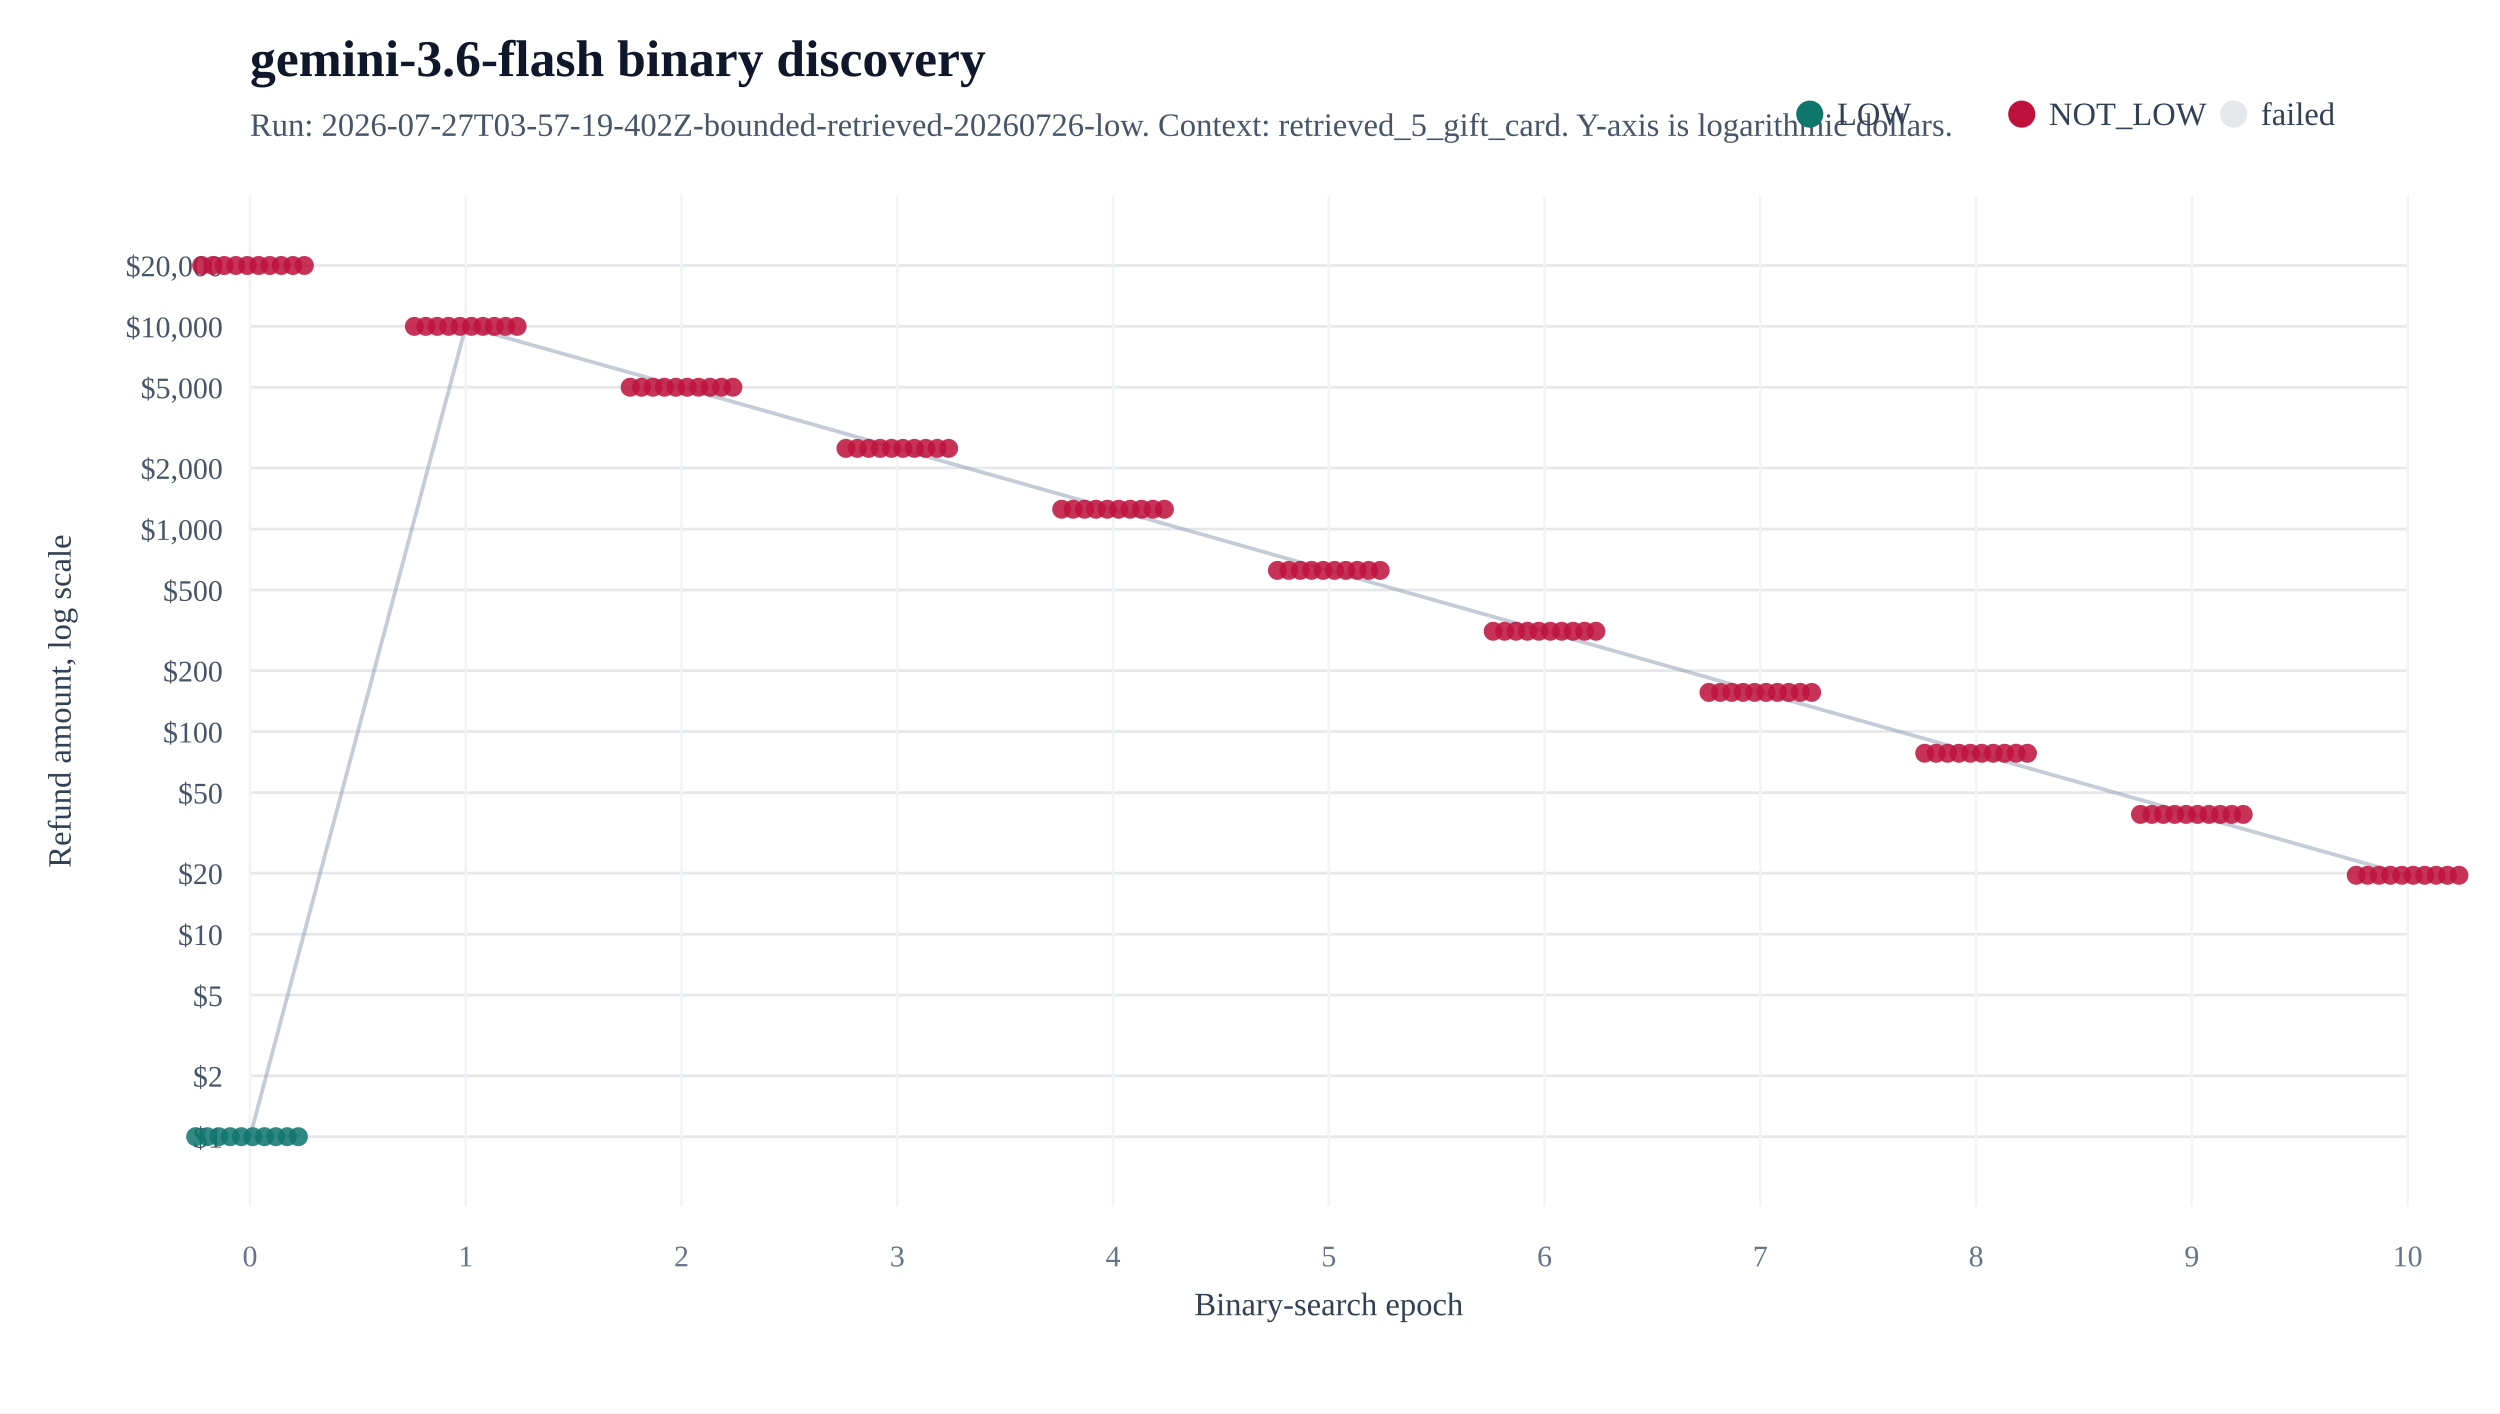
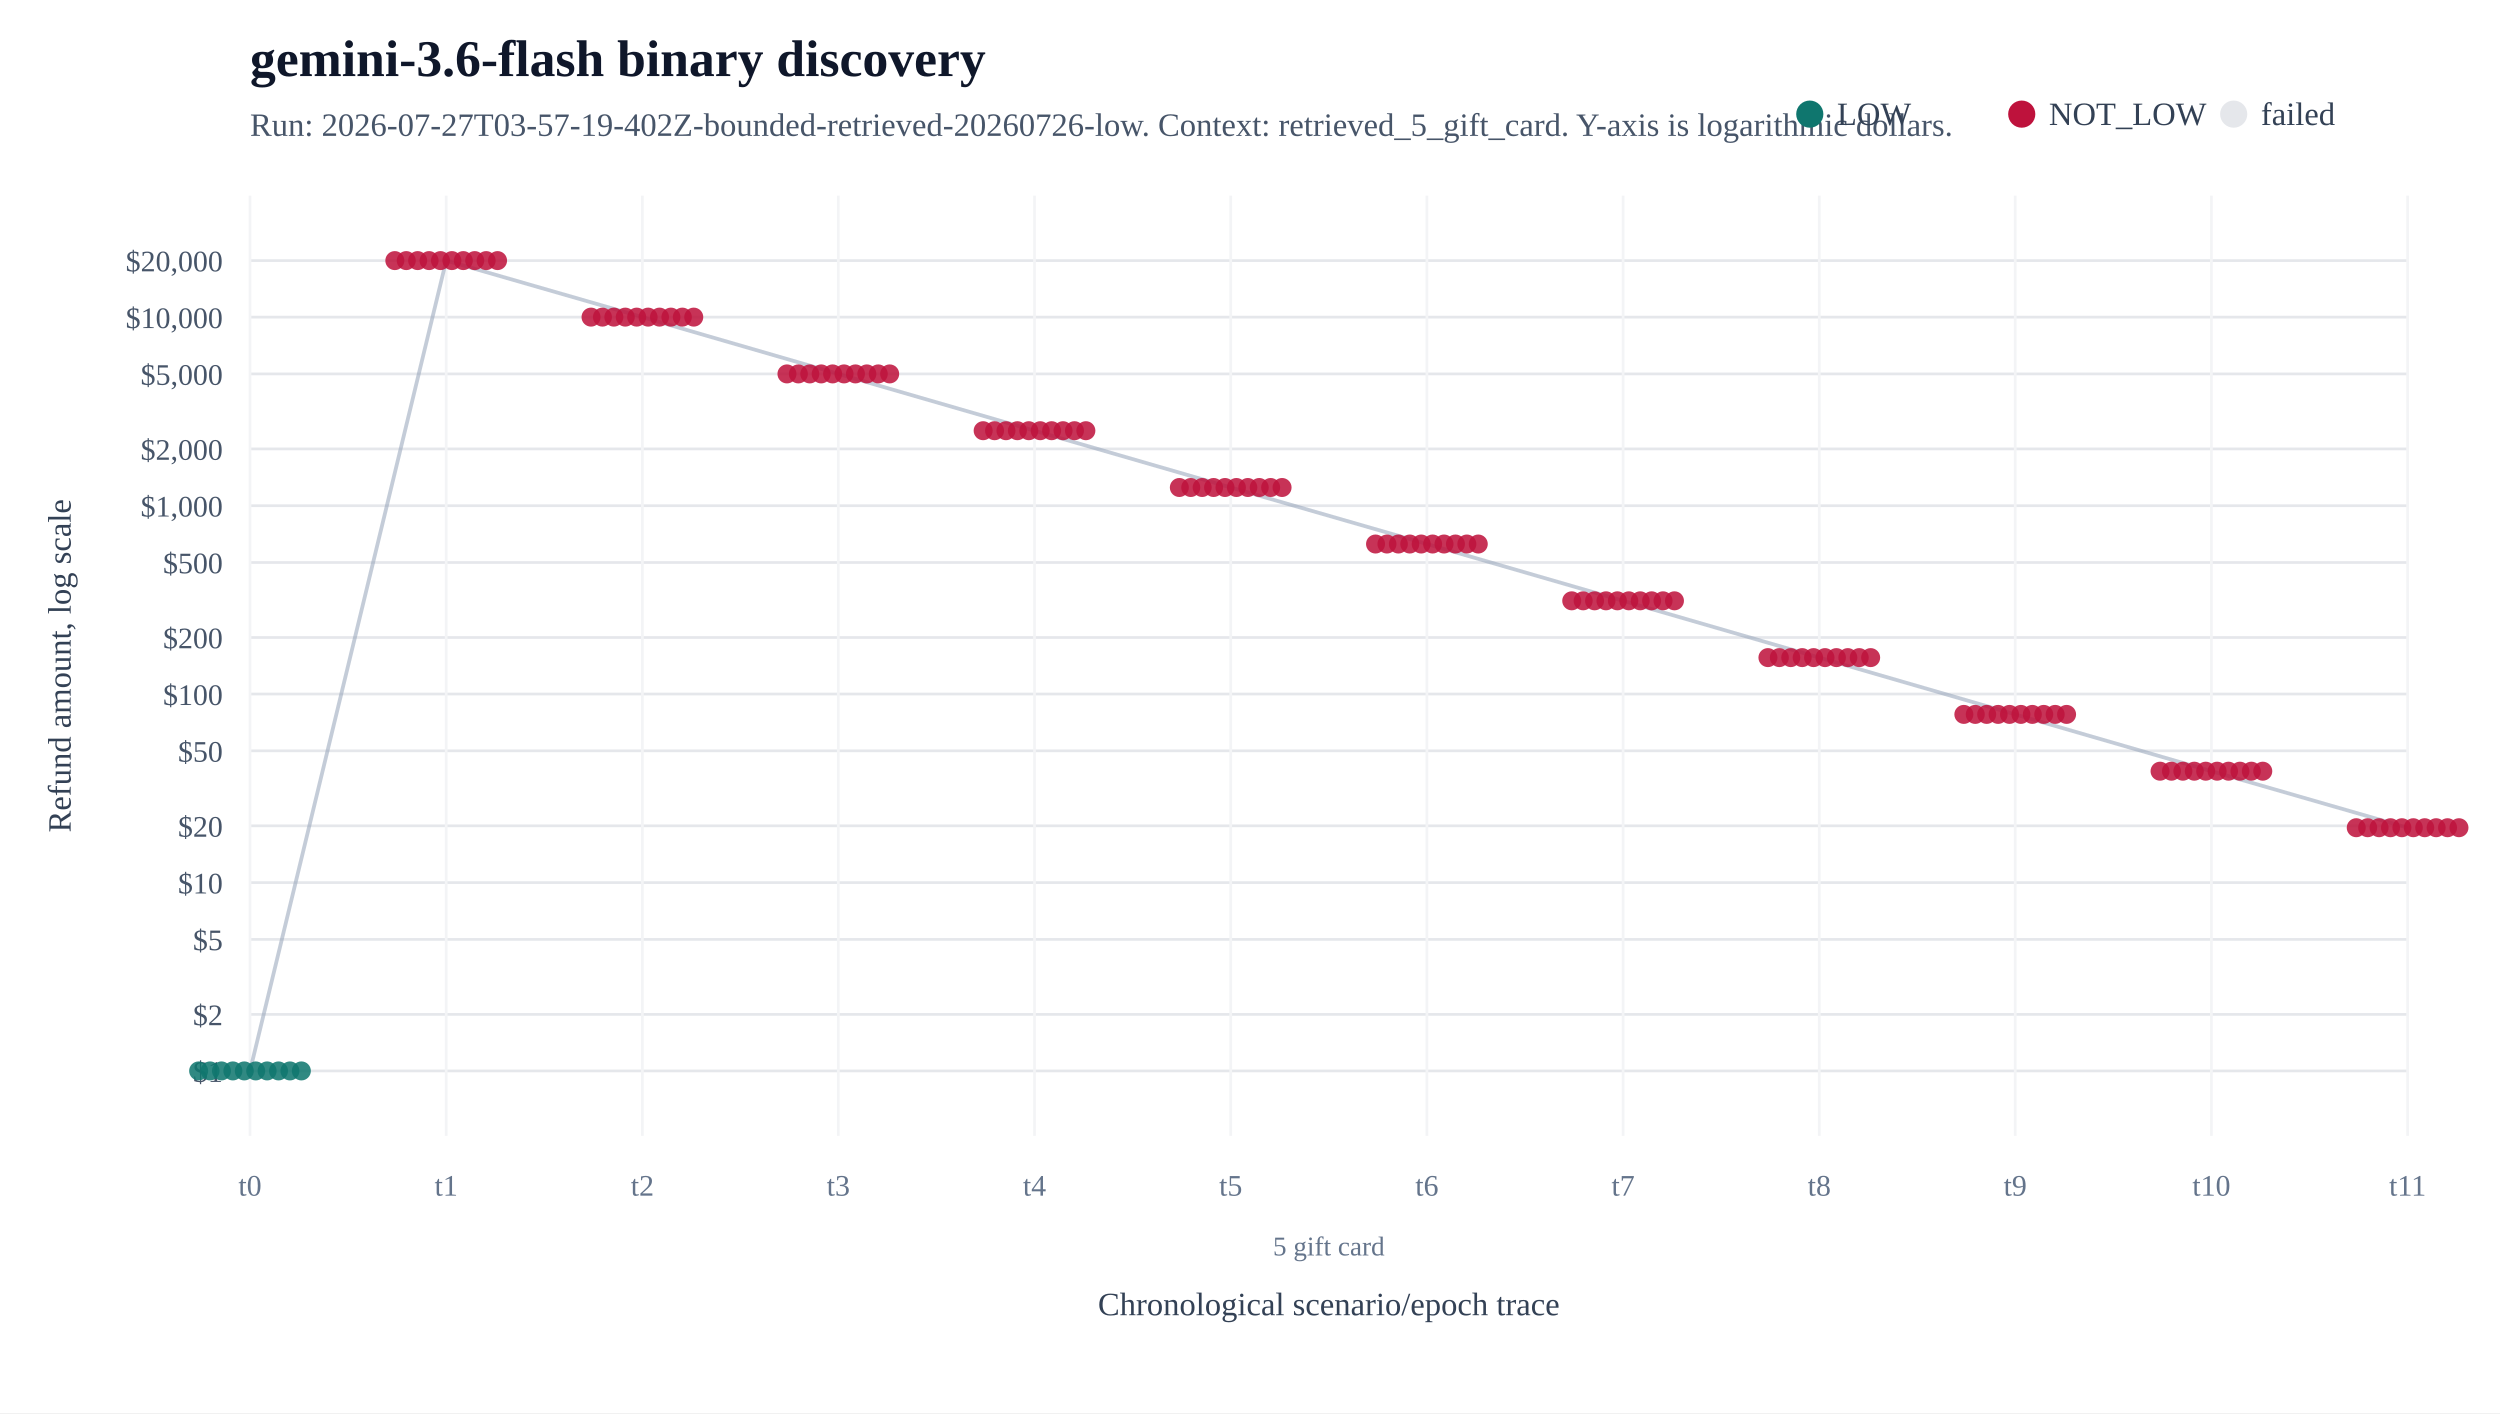
<svg xmlns="http://www.w3.org/2000/svg" width="920" height="520" viewBox="0 0 920 520" role="img" aria-labelledby="title desc">
  <rect width="100%" height="100%" fill="#ffffff" />
  <text x="92" y="28" font-size="19" font-weight="700" fill="#0f172a">gemini-3.6-flash binary discovery</text>
  <text x="92" y="50" font-size="12" fill="#475569">Run: 2026-07-27T03-57-19-402Z-bounded-retrieved-20260726-low. Context: retrieved_5_gift_card. Y-axis is logarithmic dollars.</text>
  <circle cx="666" cy="42" r="5" fill="#0f766e" />
  <text x="676" y="46" font-size="12" fill="#334155">LOW</text>
  <circle cx="744" cy="42" r="5" fill="#be123c" />
  <text x="754" y="46" font-size="12" fill="#334155">NOT_LOW</text>
  <circle cx="822" cy="42" r="5" fill="#e5e7eb" />
  <text x="832" y="46" font-size="12" fill="#334155">failed</text>
-   <rect x="92" y="72" width="794" height="372" fill="#ffffff" />
-   <line x1="92" y1="418.3" x2="886" y2="418.3" stroke="#e5e7eb" />
-   <text x="82" y="422.345" text-anchor="end" font-size="11" fill="#475569">$1</text>
-   <line x1="92" y1="395.9" x2="886" y2="395.9" stroke="#e5e7eb" />
-   <text x="82" y="399.9" text-anchor="end" font-size="11" fill="#475569">$2</text>
-   <line x1="92" y1="366.2" x2="886" y2="366.2" stroke="#e5e7eb" />
-   <text x="82" y="370.229" text-anchor="end" font-size="11" fill="#475569">$5</text>
-   <line x1="92" y1="343.8" x2="886" y2="343.8" stroke="#e5e7eb" />
-   <text x="82" y="347.784" text-anchor="end" font-size="11" fill="#475569">$10</text>
-   <line x1="92" y1="321.3" x2="886" y2="321.3" stroke="#e5e7eb" />
-   <text x="82" y="325.339" text-anchor="end" font-size="11" fill="#475569">$20</text>
-   <line x1="92" y1="291.7" x2="886" y2="291.7" stroke="#e5e7eb" />
-   <text x="82" y="295.668" text-anchor="end" font-size="11" fill="#475569">$50</text>
-   <line x1="92" y1="269.2" x2="886" y2="269.2" stroke="#e5e7eb" />
-   <text x="82" y="273.223" text-anchor="end" font-size="11" fill="#475569">$100</text>
-   <line x1="92" y1="246.8" x2="886" y2="246.8" stroke="#e5e7eb" />
-   <text x="82" y="250.777" text-anchor="end" font-size="11" fill="#475569">$200</text>
-   <line x1="92" y1="217.1" x2="886" y2="217.1" stroke="#e5e7eb" />
-   <text x="82" y="221.107" text-anchor="end" font-size="11" fill="#475569">$500</text>
-   <line x1="92" y1="194.7" x2="886" y2="194.7" stroke="#e5e7eb" />
-   <text x="82" y="198.661" text-anchor="end" font-size="11" fill="#475569">$1,000</text>
-   <line x1="92" y1="172.2" x2="886" y2="172.2" stroke="#e5e7eb" />
-   <text x="82" y="176.216" text-anchor="end" font-size="11" fill="#475569">$2,000</text>
-   <line x1="92" y1="142.5" x2="886" y2="142.5" stroke="#e5e7eb" />
-   <text x="82" y="146.545" text-anchor="end" font-size="11" fill="#475569">$5,000</text>
-   <line x1="92" y1="120.1" x2="886" y2="120.1" stroke="#e5e7eb" />
-   <text x="82" y="124.1" text-anchor="end" font-size="11" fill="#475569">$10,000</text>
-   <line x1="92" y1="97.7" x2="886" y2="97.7" stroke="#e5e7eb" />
-   <text x="82" y="101.655" text-anchor="end" font-size="11" fill="#475569">$20,000</text>
-   <line x1="92.0" y1="72" x2="92.0" y2="444" stroke="#f3f4f6" />
-   <text x="92.0" y="466" text-anchor="middle" font-size="11" fill="#64748b">0</text>
-   <line x1="171.4" y1="72" x2="171.4" y2="444" stroke="#f3f4f6" />
-   <text x="171.4" y="466" text-anchor="middle" font-size="11" fill="#64748b">1</text>
-   <line x1="250.8" y1="72" x2="250.8" y2="444" stroke="#f3f4f6" />
-   <text x="250.8" y="466" text-anchor="middle" font-size="11" fill="#64748b">2</text>
-   <line x1="330.2" y1="72" x2="330.2" y2="444" stroke="#f3f4f6" />
-   <text x="330.2" y="466" text-anchor="middle" font-size="11" fill="#64748b">3</text>
-   <line x1="409.6" y1="72" x2="409.6" y2="444" stroke="#f3f4f6" />
-   <text x="409.6" y="466" text-anchor="middle" font-size="11" fill="#64748b">4</text>
-   <line x1="489.0" y1="72" x2="489.0" y2="444" stroke="#f3f4f6" />
-   <text x="489.0" y="466" text-anchor="middle" font-size="11" fill="#64748b">5</text>
-   <line x1="568.4" y1="72" x2="568.4" y2="444" stroke="#f3f4f6" />
-   <text x="568.4" y="466" text-anchor="middle" font-size="11" fill="#64748b">6</text>
-   <line x1="647.8" y1="72" x2="647.8" y2="444" stroke="#f3f4f6" />
-   <text x="647.8" y="466" text-anchor="middle" font-size="11" fill="#64748b">7</text>
-   <line x1="727.2" y1="72" x2="727.2" y2="444" stroke="#f3f4f6" />
-   <text x="727.2" y="466" text-anchor="middle" font-size="11" fill="#64748b">8</text>
-   <line x1="806.6" y1="72" x2="806.6" y2="444" stroke="#f3f4f6" />
-   <text x="806.6" y="466" text-anchor="middle" font-size="11" fill="#64748b">9</text>
-   <line x1="886.0" y1="72" x2="886.0" y2="444" stroke="#f3f4f6" />
-   <text x="886.0" y="466" text-anchor="middle" font-size="11" fill="#64748b">10</text>
-   <polyline points="92.0,418.3 171.4,120.1 250.8,142.5 330.2,165.0 409.6,187.4 489.0,209.9 568.4,232.3 647.8,254.8 727.2,277.2 806.6,299.7 886.0,322.1" fill="none" stroke="#94a3b8" stroke-width="1.4" opacity="0.55" />
-   <circle cx="72.0" cy="418.3" r="3.5" fill="#0f766e" opacity="0.86" />
-   <circle cx="74.2" cy="97.7" r="3.5" fill="#be123c" opacity="0.86" />
-   <circle cx="76.3" cy="418.3" r="3.5" fill="#0f766e" opacity="0.86" />
-   <circle cx="78.3" cy="97.7" r="3.5" fill="#be123c" opacity="0.86" />
-   <circle cx="80.5" cy="418.3" r="3.5" fill="#0f766e" opacity="0.86" />
-   <circle cx="82.5" cy="97.7" r="3.5" fill="#be123c" opacity="0.86" />
-   <circle cx="84.7" cy="418.3" r="3.5" fill="#0f766e" opacity="0.86" />
-   <circle cx="86.8" cy="97.7" r="3.5" fill="#be123c" opacity="0.86" />
-   <circle cx="88.8" cy="418.3" r="3.5" fill="#0f766e" opacity="0.86" />
-   <circle cx="91.0" cy="97.7" r="3.5" fill="#be123c" opacity="0.86" />
-   <circle cx="93.0" cy="418.3" r="3.5" fill="#0f766e" opacity="0.86" />
-   <circle cx="95.2" cy="97.7" r="3.5" fill="#be123c" opacity="0.86" />
-   <circle cx="97.3" cy="418.3" r="3.5" fill="#0f766e" opacity="0.86" />
-   <circle cx="99.3" cy="97.7" r="3.5" fill="#be123c" opacity="0.86" />
-   <circle cx="101.5" cy="418.3" r="3.5" fill="#0f766e" opacity="0.86" />
-   <circle cx="103.5" cy="97.7" r="3.5" fill="#be123c" opacity="0.86" />
-   <circle cx="105.7" cy="418.3" r="3.5" fill="#0f766e" opacity="0.86" />
-   <circle cx="107.8" cy="97.7" r="3.5" fill="#be123c" opacity="0.86" />
-   <circle cx="109.8" cy="418.3" r="3.5" fill="#0f766e" opacity="0.86" />
-   <circle cx="112.0" cy="97.7" r="3.5" fill="#be123c" opacity="0.86" />
-   <circle cx="152.5" cy="120.1" r="3.5" fill="#be123c" opacity="0.86" />
-   <circle cx="156.7" cy="120.1" r="3.5" fill="#be123c" opacity="0.86" />
-   <circle cx="160.9" cy="120.1" r="3.5" fill="#be123c" opacity="0.86" />
-   <circle cx="165.1" cy="120.1" r="3.5" fill="#be123c" opacity="0.86" />
-   <circle cx="169.3" cy="120.1" r="3.5" fill="#be123c" opacity="0.86" />
-   <circle cx="173.5" cy="120.1" r="3.5" fill="#be123c" opacity="0.86" />
-   <circle cx="177.7" cy="120.1" r="3.5" fill="#be123c" opacity="0.86" />
-   <circle cx="181.9" cy="120.1" r="3.5" fill="#be123c" opacity="0.86" />
-   <circle cx="186.1" cy="120.1" r="3.5" fill="#be123c" opacity="0.86" />
-   <circle cx="190.3" cy="120.1" r="3.5" fill="#be123c" opacity="0.86" />
-   <circle cx="231.9" cy="142.5" r="3.5" fill="#be123c" opacity="0.86" />
-   <circle cx="236.1" cy="142.5" r="3.5" fill="#be123c" opacity="0.86" />
-   <circle cx="240.3" cy="142.5" r="3.5" fill="#be123c" opacity="0.86" />
-   <circle cx="244.5" cy="142.5" r="3.5" fill="#be123c" opacity="0.86" />
-   <circle cx="248.7" cy="142.5" r="3.5" fill="#be123c" opacity="0.86" />
-   <circle cx="252.9" cy="142.5" r="3.5" fill="#be123c" opacity="0.86" />
-   <circle cx="257.1" cy="142.5" r="3.5" fill="#be123c" opacity="0.86" />
-   <circle cx="261.3" cy="142.5" r="3.5" fill="#be123c" opacity="0.86" />
-   <circle cx="265.5" cy="142.5" r="3.5" fill="#be123c" opacity="0.86" />
-   <circle cx="269.7" cy="142.5" r="3.5" fill="#be123c" opacity="0.86" />
-   <circle cx="311.3" cy="165.0" r="3.5" fill="#be123c" opacity="0.86" />
-   <circle cx="315.5" cy="165.0" r="3.5" fill="#be123c" opacity="0.86" />
-   <circle cx="319.7" cy="165.0" r="3.5" fill="#be123c" opacity="0.86" />
-   <circle cx="323.9" cy="165.0" r="3.5" fill="#be123c" opacity="0.86" />
-   <circle cx="328.1" cy="165.0" r="3.5" fill="#be123c" opacity="0.86" />
-   <circle cx="332.3" cy="165.0" r="3.5" fill="#be123c" opacity="0.86" />
-   <circle cx="336.5" cy="165.0" r="3.5" fill="#be123c" opacity="0.86" />
-   <circle cx="340.7" cy="165.0" r="3.5" fill="#be123c" opacity="0.86" />
-   <circle cx="344.9" cy="165.0" r="3.5" fill="#be123c" opacity="0.86" />
-   <circle cx="349.1" cy="165.0" r="3.5" fill="#be123c" opacity="0.86" />
-   <circle cx="390.7" cy="187.4" r="3.5" fill="#be123c" opacity="0.86" />
-   <circle cx="394.9" cy="187.4" r="3.5" fill="#be123c" opacity="0.86" />
-   <circle cx="399.1" cy="187.4" r="3.5" fill="#be123c" opacity="0.86" />
-   <circle cx="403.3" cy="187.4" r="3.5" fill="#be123c" opacity="0.86" />
-   <circle cx="407.5" cy="187.4" r="3.5" fill="#be123c" opacity="0.86" />
-   <circle cx="411.7" cy="187.4" r="3.5" fill="#be123c" opacity="0.86" />
-   <circle cx="415.9" cy="187.4" r="3.5" fill="#be123c" opacity="0.86" />
-   <circle cx="420.1" cy="187.4" r="3.5" fill="#be123c" opacity="0.86" />
-   <circle cx="424.3" cy="187.4" r="3.5" fill="#be123c" opacity="0.86" />
-   <circle cx="428.5" cy="187.4" r="3.5" fill="#be123c" opacity="0.86" />
-   <circle cx="470.1" cy="209.9" r="3.5" fill="#be123c" opacity="0.86" />
-   <circle cx="474.3" cy="209.9" r="3.5" fill="#be123c" opacity="0.86" />
-   <circle cx="478.5" cy="209.9" r="3.5" fill="#be123c" opacity="0.86" />
-   <circle cx="482.7" cy="209.9" r="3.5" fill="#be123c" opacity="0.86" />
-   <circle cx="486.9" cy="209.9" r="3.5" fill="#be123c" opacity="0.86" />
-   <circle cx="491.1" cy="209.9" r="3.5" fill="#be123c" opacity="0.86" />
-   <circle cx="495.3" cy="209.9" r="3.5" fill="#be123c" opacity="0.86" />
-   <circle cx="499.5" cy="209.9" r="3.5" fill="#be123c" opacity="0.86" />
-   <circle cx="503.7" cy="209.9" r="3.5" fill="#be123c" opacity="0.86" />
-   <circle cx="507.9" cy="209.9" r="3.5" fill="#be123c" opacity="0.86" />
-   <circle cx="549.5" cy="232.3" r="3.5" fill="#be123c" opacity="0.86" />
-   <circle cx="553.7" cy="232.3" r="3.5" fill="#be123c" opacity="0.86" />
-   <circle cx="557.9" cy="232.3" r="3.5" fill="#be123c" opacity="0.86" />
-   <circle cx="562.1" cy="232.3" r="3.5" fill="#be123c" opacity="0.86" />
-   <circle cx="566.3" cy="232.3" r="3.5" fill="#be123c" opacity="0.86" />
-   <circle cx="570.5" cy="232.3" r="3.5" fill="#be123c" opacity="0.86" />
-   <circle cx="574.7" cy="232.3" r="3.5" fill="#be123c" opacity="0.86" />
-   <circle cx="578.9" cy="232.3" r="3.5" fill="#be123c" opacity="0.86" />
-   <circle cx="583.1" cy="232.3" r="3.5" fill="#be123c" opacity="0.86" />
-   <circle cx="587.3" cy="232.3" r="3.5" fill="#be123c" opacity="0.86" />
-   <circle cx="628.9" cy="254.8" r="3.5" fill="#be123c" opacity="0.86" />
-   <circle cx="633.1" cy="254.8" r="3.5" fill="#be123c" opacity="0.86" />
-   <circle cx="637.3" cy="254.8" r="3.5" fill="#be123c" opacity="0.86" />
-   <circle cx="641.5" cy="254.8" r="3.5" fill="#be123c" opacity="0.86" />
-   <circle cx="645.7" cy="254.8" r="3.5" fill="#be123c" opacity="0.86" />
-   <circle cx="649.9" cy="254.8" r="3.5" fill="#be123c" opacity="0.86" />
-   <circle cx="654.1" cy="254.8" r="3.5" fill="#be123c" opacity="0.86" />
-   <circle cx="658.3" cy="254.8" r="3.5" fill="#be123c" opacity="0.86" />
-   <circle cx="662.5" cy="254.8" r="3.5" fill="#be123c" opacity="0.86" />
-   <circle cx="666.7" cy="254.8" r="3.5" fill="#be123c" opacity="0.86" />
-   <circle cx="708.3" cy="277.2" r="3.5" fill="#be123c" opacity="0.86" />
-   <circle cx="712.5" cy="277.2" r="3.5" fill="#be123c" opacity="0.86" />
-   <circle cx="716.7" cy="277.2" r="3.5" fill="#be123c" opacity="0.86" />
-   <circle cx="720.9" cy="277.2" r="3.5" fill="#be123c" opacity="0.86" />
-   <circle cx="725.1" cy="277.2" r="3.5" fill="#be123c" opacity="0.86" />
-   <circle cx="729.3" cy="277.2" r="3.5" fill="#be123c" opacity="0.86" />
-   <circle cx="733.5" cy="277.2" r="3.5" fill="#be123c" opacity="0.86" />
-   <circle cx="737.7" cy="277.2" r="3.5" fill="#be123c" opacity="0.86" />
-   <circle cx="741.9" cy="277.2" r="3.5" fill="#be123c" opacity="0.86" />
-   <circle cx="746.1" cy="277.2" r="3.5" fill="#be123c" opacity="0.86" />
-   <circle cx="787.7" cy="299.7" r="3.5" fill="#be123c" opacity="0.86" />
-   <circle cx="791.9" cy="299.7" r="3.5" fill="#be123c" opacity="0.86" />
-   <circle cx="796.1" cy="299.7" r="3.5" fill="#be123c" opacity="0.86" />
-   <circle cx="800.3" cy="299.7" r="3.5" fill="#be123c" opacity="0.86" />
-   <circle cx="804.5" cy="299.7" r="3.5" fill="#be123c" opacity="0.86" />
-   <circle cx="808.7" cy="299.7" r="3.5" fill="#be123c" opacity="0.86" />
-   <circle cx="812.9" cy="299.7" r="3.5" fill="#be123c" opacity="0.86" />
-   <circle cx="817.1" cy="299.7" r="3.5" fill="#be123c" opacity="0.86" />
-   <circle cx="821.3" cy="299.7" r="3.5" fill="#be123c" opacity="0.86" />
-   <circle cx="825.5" cy="299.7" r="3.5" fill="#be123c" opacity="0.86" />
-   <circle cx="867.1" cy="322.1" r="3.5" fill="#be123c" opacity="0.86" />
-   <circle cx="871.3" cy="322.1" r="3.5" fill="#be123c" opacity="0.86" />
-   <circle cx="875.5" cy="322.1" r="3.5" fill="#be123c" opacity="0.86" />
-   <circle cx="879.7" cy="322.1" r="3.5" fill="#be123c" opacity="0.86" />
-   <circle cx="883.9" cy="322.1" r="3.5" fill="#be123c" opacity="0.86" />
-   <circle cx="888.1" cy="322.1" r="3.5" fill="#be123c" opacity="0.86" />
-   <circle cx="892.3" cy="322.1" r="3.5" fill="#be123c" opacity="0.86" />
-   <circle cx="896.5" cy="322.1" r="3.5" fill="#be123c" opacity="0.86" />
-   <circle cx="900.7" cy="322.1" r="3.5" fill="#be123c" opacity="0.86" />
-   <circle cx="904.9" cy="322.1" r="3.5" fill="#be123c" opacity="0.86" />
-   <text x="489" y="484" text-anchor="middle" font-size="12" fill="#334155">Binary-search epoch</text>
-   <text transform="translate(26 258) rotate(-90)" text-anchor="middle" font-size="12" fill="#334155">Refund amount, log scale</text>
+   <rect x="92" y="72" width="794" height="346" fill="#ffffff" />
+   <line x1="92" y1="394.1" x2="886" y2="394.1" stroke="#e5e7eb" />
+   <text x="82" y="398.138" text-anchor="end" font-size="11" fill="#475569">$1</text>
+   <line x1="92" y1="373.3" x2="886" y2="373.3" stroke="#e5e7eb" />
+   <text x="82" y="377.262" text-anchor="end" font-size="11" fill="#475569">$2</text>
+   <line x1="92" y1="345.7" x2="886" y2="345.7" stroke="#e5e7eb" />
+   <text x="82" y="349.664" text-anchor="end" font-size="11" fill="#475569">$5</text>
+   <line x1="92" y1="324.8" x2="886" y2="324.8" stroke="#e5e7eb" />
+   <text x="82" y="328.788" text-anchor="end" font-size="11" fill="#475569">$10</text>
+   <line x1="92" y1="303.9" x2="886" y2="303.9" stroke="#e5e7eb" />
+   <text x="82" y="307.912" text-anchor="end" font-size="11" fill="#475569">$20</text>
+   <line x1="92" y1="276.3" x2="886" y2="276.3" stroke="#e5e7eb" />
+   <text x="82" y="280.315" text-anchor="end" font-size="11" fill="#475569">$50</text>
+   <line x1="92" y1="255.4" x2="886" y2="255.4" stroke="#e5e7eb" />
+   <text x="82" y="259.438" text-anchor="end" font-size="11" fill="#475569">$100</text>
+   <line x1="92" y1="234.6" x2="886" y2="234.6" stroke="#e5e7eb" />
+   <text x="82" y="238.562" text-anchor="end" font-size="11" fill="#475569">$200</text>
+   <line x1="92" y1="207.0" x2="886" y2="207.0" stroke="#e5e7eb" />
+   <text x="82" y="210.965" text-anchor="end" font-size="11" fill="#475569">$500</text>
+   <line x1="92" y1="186.1" x2="886" y2="186.1" stroke="#e5e7eb" />
+   <text x="82" y="190.088" text-anchor="end" font-size="11" fill="#475569">$1,000</text>
+   <line x1="92" y1="165.2" x2="886" y2="165.2" stroke="#e5e7eb" />
+   <text x="82" y="169.212" text-anchor="end" font-size="11" fill="#475569">$2,000</text>
+   <line x1="92" y1="137.6" x2="886" y2="137.6" stroke="#e5e7eb" />
+   <text x="82" y="141.615" text-anchor="end" font-size="11" fill="#475569">$5,000</text>
+   <line x1="92" y1="116.7" x2="886" y2="116.7" stroke="#e5e7eb" />
+   <text x="82" y="120.738" text-anchor="end" font-size="11" fill="#475569">$10,000</text>
+   <line x1="92" y1="95.9" x2="886" y2="95.9" stroke="#e5e7eb" />
+   <text x="82" y="99.862" text-anchor="end" font-size="11" fill="#475569">$20,000</text>
+   <line x1="92.0" y1="72" x2="92.0" y2="418" stroke="#f3f4f6" />
+   <text x="92.0" y="440" text-anchor="middle" font-size="11" fill="#64748b">t0</text>
+   <line x1="164.2" y1="72" x2="164.2" y2="418" stroke="#f3f4f6" />
+   <text x="164.2" y="440" text-anchor="middle" font-size="11" fill="#64748b">t1</text>
+   <line x1="236.4" y1="72" x2="236.4" y2="418" stroke="#f3f4f6" />
+   <text x="236.4" y="440" text-anchor="middle" font-size="11" fill="#64748b">t2</text>
+   <line x1="308.5" y1="72" x2="308.5" y2="418" stroke="#f3f4f6" />
+   <text x="308.5" y="440" text-anchor="middle" font-size="11" fill="#64748b">t3</text>
+   <line x1="380.7" y1="72" x2="380.7" y2="418" stroke="#f3f4f6" />
+   <text x="380.7" y="440" text-anchor="middle" font-size="11" fill="#64748b">t4</text>
+   <line x1="452.9" y1="72" x2="452.9" y2="418" stroke="#f3f4f6" />
+   <text x="452.9" y="440" text-anchor="middle" font-size="11" fill="#64748b">t5</text>
+   <line x1="525.1" y1="72" x2="525.1" y2="418" stroke="#f3f4f6" />
+   <text x="525.1" y="440" text-anchor="middle" font-size="11" fill="#64748b">t6</text>
+   <line x1="597.3" y1="72" x2="597.3" y2="418" stroke="#f3f4f6" />
+   <text x="597.3" y="440" text-anchor="middle" font-size="11" fill="#64748b">t7</text>
+   <line x1="669.5" y1="72" x2="669.5" y2="418" stroke="#f3f4f6" />
+   <text x="669.5" y="440" text-anchor="middle" font-size="11" fill="#64748b">t8</text>
+   <line x1="741.6" y1="72" x2="741.6" y2="418" stroke="#f3f4f6" />
+   <text x="741.6" y="440" text-anchor="middle" font-size="11" fill="#64748b">t9</text>
+   <line x1="813.8" y1="72" x2="813.8" y2="418" stroke="#f3f4f6" />
+   <text x="813.8" y="440" text-anchor="middle" font-size="11" fill="#64748b">t10</text>
+   <line x1="886.0" y1="72" x2="886.0" y2="418" stroke="#f3f4f6" />
+   <text x="886.0" y="440" text-anchor="middle" font-size="11" fill="#64748b">t11</text>
+   <polyline points="92.0,394.1 164.2,95.9 236.4,116.7 308.5,137.6 380.7,158.5 452.9,179.4 525.1,200.2 597.3,221.1 669.5,242.0 741.6,262.9 813.8,283.8 886.0,304.6" fill="none" stroke="#94a3b8" stroke-width="1.4" opacity="0.55" />
+   <circle cx="73.1" cy="394.1" r="3.5" fill="#0f766e" opacity="0.86" />
+   <circle cx="77.3" cy="394.1" r="3.5" fill="#0f766e" opacity="0.86" />
+   <circle cx="81.5" cy="394.1" r="3.5" fill="#0f766e" opacity="0.86" />
+   <circle cx="85.7" cy="394.1" r="3.5" fill="#0f766e" opacity="0.86" />
+   <circle cx="89.9" cy="394.1" r="3.5" fill="#0f766e" opacity="0.86" />
+   <circle cx="94.1" cy="394.1" r="3.5" fill="#0f766e" opacity="0.86" />
+   <circle cx="98.3" cy="394.1" r="3.5" fill="#0f766e" opacity="0.86" />
+   <circle cx="102.5" cy="394.1" r="3.5" fill="#0f766e" opacity="0.86" />
+   <circle cx="106.7" cy="394.1" r="3.5" fill="#0f766e" opacity="0.86" />
+   <circle cx="110.9" cy="394.1" r="3.5" fill="#0f766e" opacity="0.86" />
+   <circle cx="145.3" cy="95.9" r="3.5" fill="#be123c" opacity="0.86" />
+   <circle cx="149.5" cy="95.9" r="3.5" fill="#be123c" opacity="0.86" />
+   <circle cx="153.7" cy="95.9" r="3.5" fill="#be123c" opacity="0.86" />
+   <circle cx="157.9" cy="95.9" r="3.5" fill="#be123c" opacity="0.86" />
+   <circle cx="162.1" cy="95.9" r="3.5" fill="#be123c" opacity="0.86" />
+   <circle cx="166.3" cy="95.9" r="3.5" fill="#be123c" opacity="0.86" />
+   <circle cx="170.5" cy="95.9" r="3.5" fill="#be123c" opacity="0.86" />
+   <circle cx="174.7" cy="95.9" r="3.5" fill="#be123c" opacity="0.86" />
+   <circle cx="178.9" cy="95.9" r="3.5" fill="#be123c" opacity="0.86" />
+   <circle cx="183.1" cy="95.9" r="3.5" fill="#be123c" opacity="0.86" />
+   <circle cx="217.5" cy="116.7" r="3.5" fill="#be123c" opacity="0.86" />
+   <circle cx="221.7" cy="116.7" r="3.5" fill="#be123c" opacity="0.86" />
+   <circle cx="225.9" cy="116.7" r="3.5" fill="#be123c" opacity="0.86" />
+   <circle cx="230.1" cy="116.7" r="3.5" fill="#be123c" opacity="0.86" />
+   <circle cx="234.3" cy="116.7" r="3.5" fill="#be123c" opacity="0.86" />
+   <circle cx="238.5" cy="116.7" r="3.5" fill="#be123c" opacity="0.86" />
+   <circle cx="242.7" cy="116.7" r="3.5" fill="#be123c" opacity="0.86" />
+   <circle cx="246.9" cy="116.7" r="3.5" fill="#be123c" opacity="0.86" />
+   <circle cx="251.1" cy="116.7" r="3.5" fill="#be123c" opacity="0.86" />
+   <circle cx="255.3" cy="116.7" r="3.5" fill="#be123c" opacity="0.86" />
+   <circle cx="289.6" cy="137.6" r="3.5" fill="#be123c" opacity="0.86" />
+   <circle cx="293.8" cy="137.6" r="3.5" fill="#be123c" opacity="0.86" />
+   <circle cx="298.0" cy="137.6" r="3.5" fill="#be123c" opacity="0.86" />
+   <circle cx="302.2" cy="137.6" r="3.5" fill="#be123c" opacity="0.86" />
+   <circle cx="306.4" cy="137.6" r="3.5" fill="#be123c" opacity="0.86" />
+   <circle cx="310.6" cy="137.6" r="3.5" fill="#be123c" opacity="0.86" />
+   <circle cx="314.8" cy="137.6" r="3.5" fill="#be123c" opacity="0.86" />
+   <circle cx="319.0" cy="137.6" r="3.5" fill="#be123c" opacity="0.86" />
+   <circle cx="323.2" cy="137.6" r="3.5" fill="#be123c" opacity="0.86" />
+   <circle cx="327.4" cy="137.6" r="3.5" fill="#be123c" opacity="0.86" />
+   <circle cx="361.8" cy="158.5" r="3.5" fill="#be123c" opacity="0.86" />
+   <circle cx="366.0" cy="158.5" r="3.5" fill="#be123c" opacity="0.86" />
+   <circle cx="370.2" cy="158.5" r="3.5" fill="#be123c" opacity="0.86" />
+   <circle cx="374.4" cy="158.5" r="3.5" fill="#be123c" opacity="0.86" />
+   <circle cx="378.6" cy="158.5" r="3.5" fill="#be123c" opacity="0.86" />
+   <circle cx="382.8" cy="158.5" r="3.5" fill="#be123c" opacity="0.86" />
+   <circle cx="387.0" cy="158.5" r="3.5" fill="#be123c" opacity="0.86" />
+   <circle cx="391.2" cy="158.5" r="3.5" fill="#be123c" opacity="0.86" />
+   <circle cx="395.4" cy="158.5" r="3.5" fill="#be123c" opacity="0.86" />
+   <circle cx="399.6" cy="158.5" r="3.5" fill="#be123c" opacity="0.86" />
+   <circle cx="434.0" cy="179.4" r="3.5" fill="#be123c" opacity="0.86" />
+   <circle cx="438.2" cy="179.4" r="3.5" fill="#be123c" opacity="0.86" />
+   <circle cx="442.4" cy="179.4" r="3.5" fill="#be123c" opacity="0.86" />
+   <circle cx="446.6" cy="179.4" r="3.5" fill="#be123c" opacity="0.86" />
+   <circle cx="450.8" cy="179.4" r="3.5" fill="#be123c" opacity="0.86" />
+   <circle cx="455.0" cy="179.4" r="3.5" fill="#be123c" opacity="0.86" />
+   <circle cx="459.2" cy="179.4" r="3.5" fill="#be123c" opacity="0.86" />
+   <circle cx="463.4" cy="179.4" r="3.5" fill="#be123c" opacity="0.86" />
+   <circle cx="467.6" cy="179.4" r="3.5" fill="#be123c" opacity="0.86" />
+   <circle cx="471.8" cy="179.4" r="3.5" fill="#be123c" opacity="0.86" />
+   <circle cx="506.2" cy="200.2" r="3.5" fill="#be123c" opacity="0.86" />
+   <circle cx="510.4" cy="200.2" r="3.5" fill="#be123c" opacity="0.86" />
+   <circle cx="514.6" cy="200.2" r="3.5" fill="#be123c" opacity="0.86" />
+   <circle cx="518.8" cy="200.2" r="3.5" fill="#be123c" opacity="0.86" />
+   <circle cx="523.0" cy="200.2" r="3.5" fill="#be123c" opacity="0.86" />
+   <circle cx="527.2" cy="200.2" r="3.5" fill="#be123c" opacity="0.86" />
+   <circle cx="531.4" cy="200.2" r="3.5" fill="#be123c" opacity="0.86" />
+   <circle cx="535.6" cy="200.2" r="3.5" fill="#be123c" opacity="0.86" />
+   <circle cx="539.8" cy="200.2" r="3.5" fill="#be123c" opacity="0.86" />
+   <circle cx="544.0" cy="200.2" r="3.5" fill="#be123c" opacity="0.86" />
+   <circle cx="578.4" cy="221.1" r="3.5" fill="#be123c" opacity="0.86" />
+   <circle cx="582.6" cy="221.1" r="3.5" fill="#be123c" opacity="0.86" />
+   <circle cx="586.8" cy="221.1" r="3.5" fill="#be123c" opacity="0.86" />
+   <circle cx="591.0" cy="221.1" r="3.5" fill="#be123c" opacity="0.86" />
+   <circle cx="595.2" cy="221.1" r="3.5" fill="#be123c" opacity="0.86" />
+   <circle cx="599.4" cy="221.1" r="3.5" fill="#be123c" opacity="0.86" />
+   <circle cx="603.6" cy="221.1" r="3.5" fill="#be123c" opacity="0.86" />
+   <circle cx="607.8" cy="221.1" r="3.5" fill="#be123c" opacity="0.86" />
+   <circle cx="612.0" cy="221.1" r="3.5" fill="#be123c" opacity="0.86" />
+   <circle cx="616.2" cy="221.1" r="3.5" fill="#be123c" opacity="0.86" />
+   <circle cx="650.6" cy="242.0" r="3.5" fill="#be123c" opacity="0.86" />
+   <circle cx="654.8" cy="242.0" r="3.5" fill="#be123c" opacity="0.86" />
+   <circle cx="659.0" cy="242.0" r="3.5" fill="#be123c" opacity="0.86" />
+   <circle cx="663.2" cy="242.0" r="3.5" fill="#be123c" opacity="0.86" />
+   <circle cx="667.4" cy="242.0" r="3.5" fill="#be123c" opacity="0.86" />
+   <circle cx="671.6" cy="242.0" r="3.5" fill="#be123c" opacity="0.86" />
+   <circle cx="675.8" cy="242.0" r="3.5" fill="#be123c" opacity="0.86" />
+   <circle cx="680.0" cy="242.0" r="3.5" fill="#be123c" opacity="0.86" />
+   <circle cx="684.2" cy="242.0" r="3.5" fill="#be123c" opacity="0.86" />
+   <circle cx="688.4" cy="242.0" r="3.5" fill="#be123c" opacity="0.86" />
+   <circle cx="722.7" cy="262.9" r="3.5" fill="#be123c" opacity="0.86" />
+   <circle cx="726.9" cy="262.9" r="3.5" fill="#be123c" opacity="0.86" />
+   <circle cx="731.1" cy="262.9" r="3.5" fill="#be123c" opacity="0.86" />
+   <circle cx="735.3" cy="262.9" r="3.5" fill="#be123c" opacity="0.86" />
+   <circle cx="739.5" cy="262.9" r="3.5" fill="#be123c" opacity="0.86" />
+   <circle cx="743.7" cy="262.9" r="3.5" fill="#be123c" opacity="0.86" />
+   <circle cx="747.9" cy="262.9" r="3.5" fill="#be123c" opacity="0.86" />
+   <circle cx="752.1" cy="262.9" r="3.5" fill="#be123c" opacity="0.86" />
+   <circle cx="756.3" cy="262.9" r="3.5" fill="#be123c" opacity="0.86" />
+   <circle cx="760.5" cy="262.9" r="3.5" fill="#be123c" opacity="0.86" />
+   <circle cx="794.9" cy="283.8" r="3.5" fill="#be123c" opacity="0.86" />
+   <circle cx="799.1" cy="283.8" r="3.5" fill="#be123c" opacity="0.86" />
+   <circle cx="803.3" cy="283.8" r="3.5" fill="#be123c" opacity="0.86" />
+   <circle cx="807.5" cy="283.8" r="3.5" fill="#be123c" opacity="0.86" />
+   <circle cx="811.7" cy="283.8" r="3.5" fill="#be123c" opacity="0.86" />
+   <circle cx="815.9" cy="283.8" r="3.5" fill="#be123c" opacity="0.86" />
+   <circle cx="820.1" cy="283.8" r="3.5" fill="#be123c" opacity="0.86" />
+   <circle cx="824.3" cy="283.8" r="3.5" fill="#be123c" opacity="0.86" />
+   <circle cx="828.5" cy="283.8" r="3.5" fill="#be123c" opacity="0.86" />
+   <circle cx="832.7" cy="283.8" r="3.5" fill="#be123c" opacity="0.86" />
+   <circle cx="867.1" cy="304.6" r="3.5" fill="#be123c" opacity="0.86" />
+   <circle cx="871.3" cy="304.6" r="3.5" fill="#be123c" opacity="0.86" />
+   <circle cx="875.5" cy="304.6" r="3.5" fill="#be123c" opacity="0.86" />
+   <circle cx="879.7" cy="304.6" r="3.5" fill="#be123c" opacity="0.86" />
+   <circle cx="883.9" cy="304.6" r="3.5" fill="#be123c" opacity="0.86" />
+   <circle cx="888.1" cy="304.6" r="3.5" fill="#be123c" opacity="0.86" />
+   <circle cx="892.3" cy="304.6" r="3.5" fill="#be123c" opacity="0.86" />
+   <circle cx="896.5" cy="304.6" r="3.5" fill="#be123c" opacity="0.86" />
+   <circle cx="900.7" cy="304.6" r="3.5" fill="#be123c" opacity="0.86" />
+   <circle cx="904.9" cy="304.6" r="3.5" fill="#be123c" opacity="0.86" />
+   <text x="489.0" y="462" text-anchor="middle" font-size="10" fill="#64748b">5 gift card</text>
+   <text x="489" y="484" text-anchor="middle" font-size="12" fill="#334155">Chronological scenario/epoch trace</text>
+   <text transform="translate(26 245) rotate(-90)" text-anchor="middle" font-size="12" fill="#334155">Refund amount, log scale</text>
</svg>
